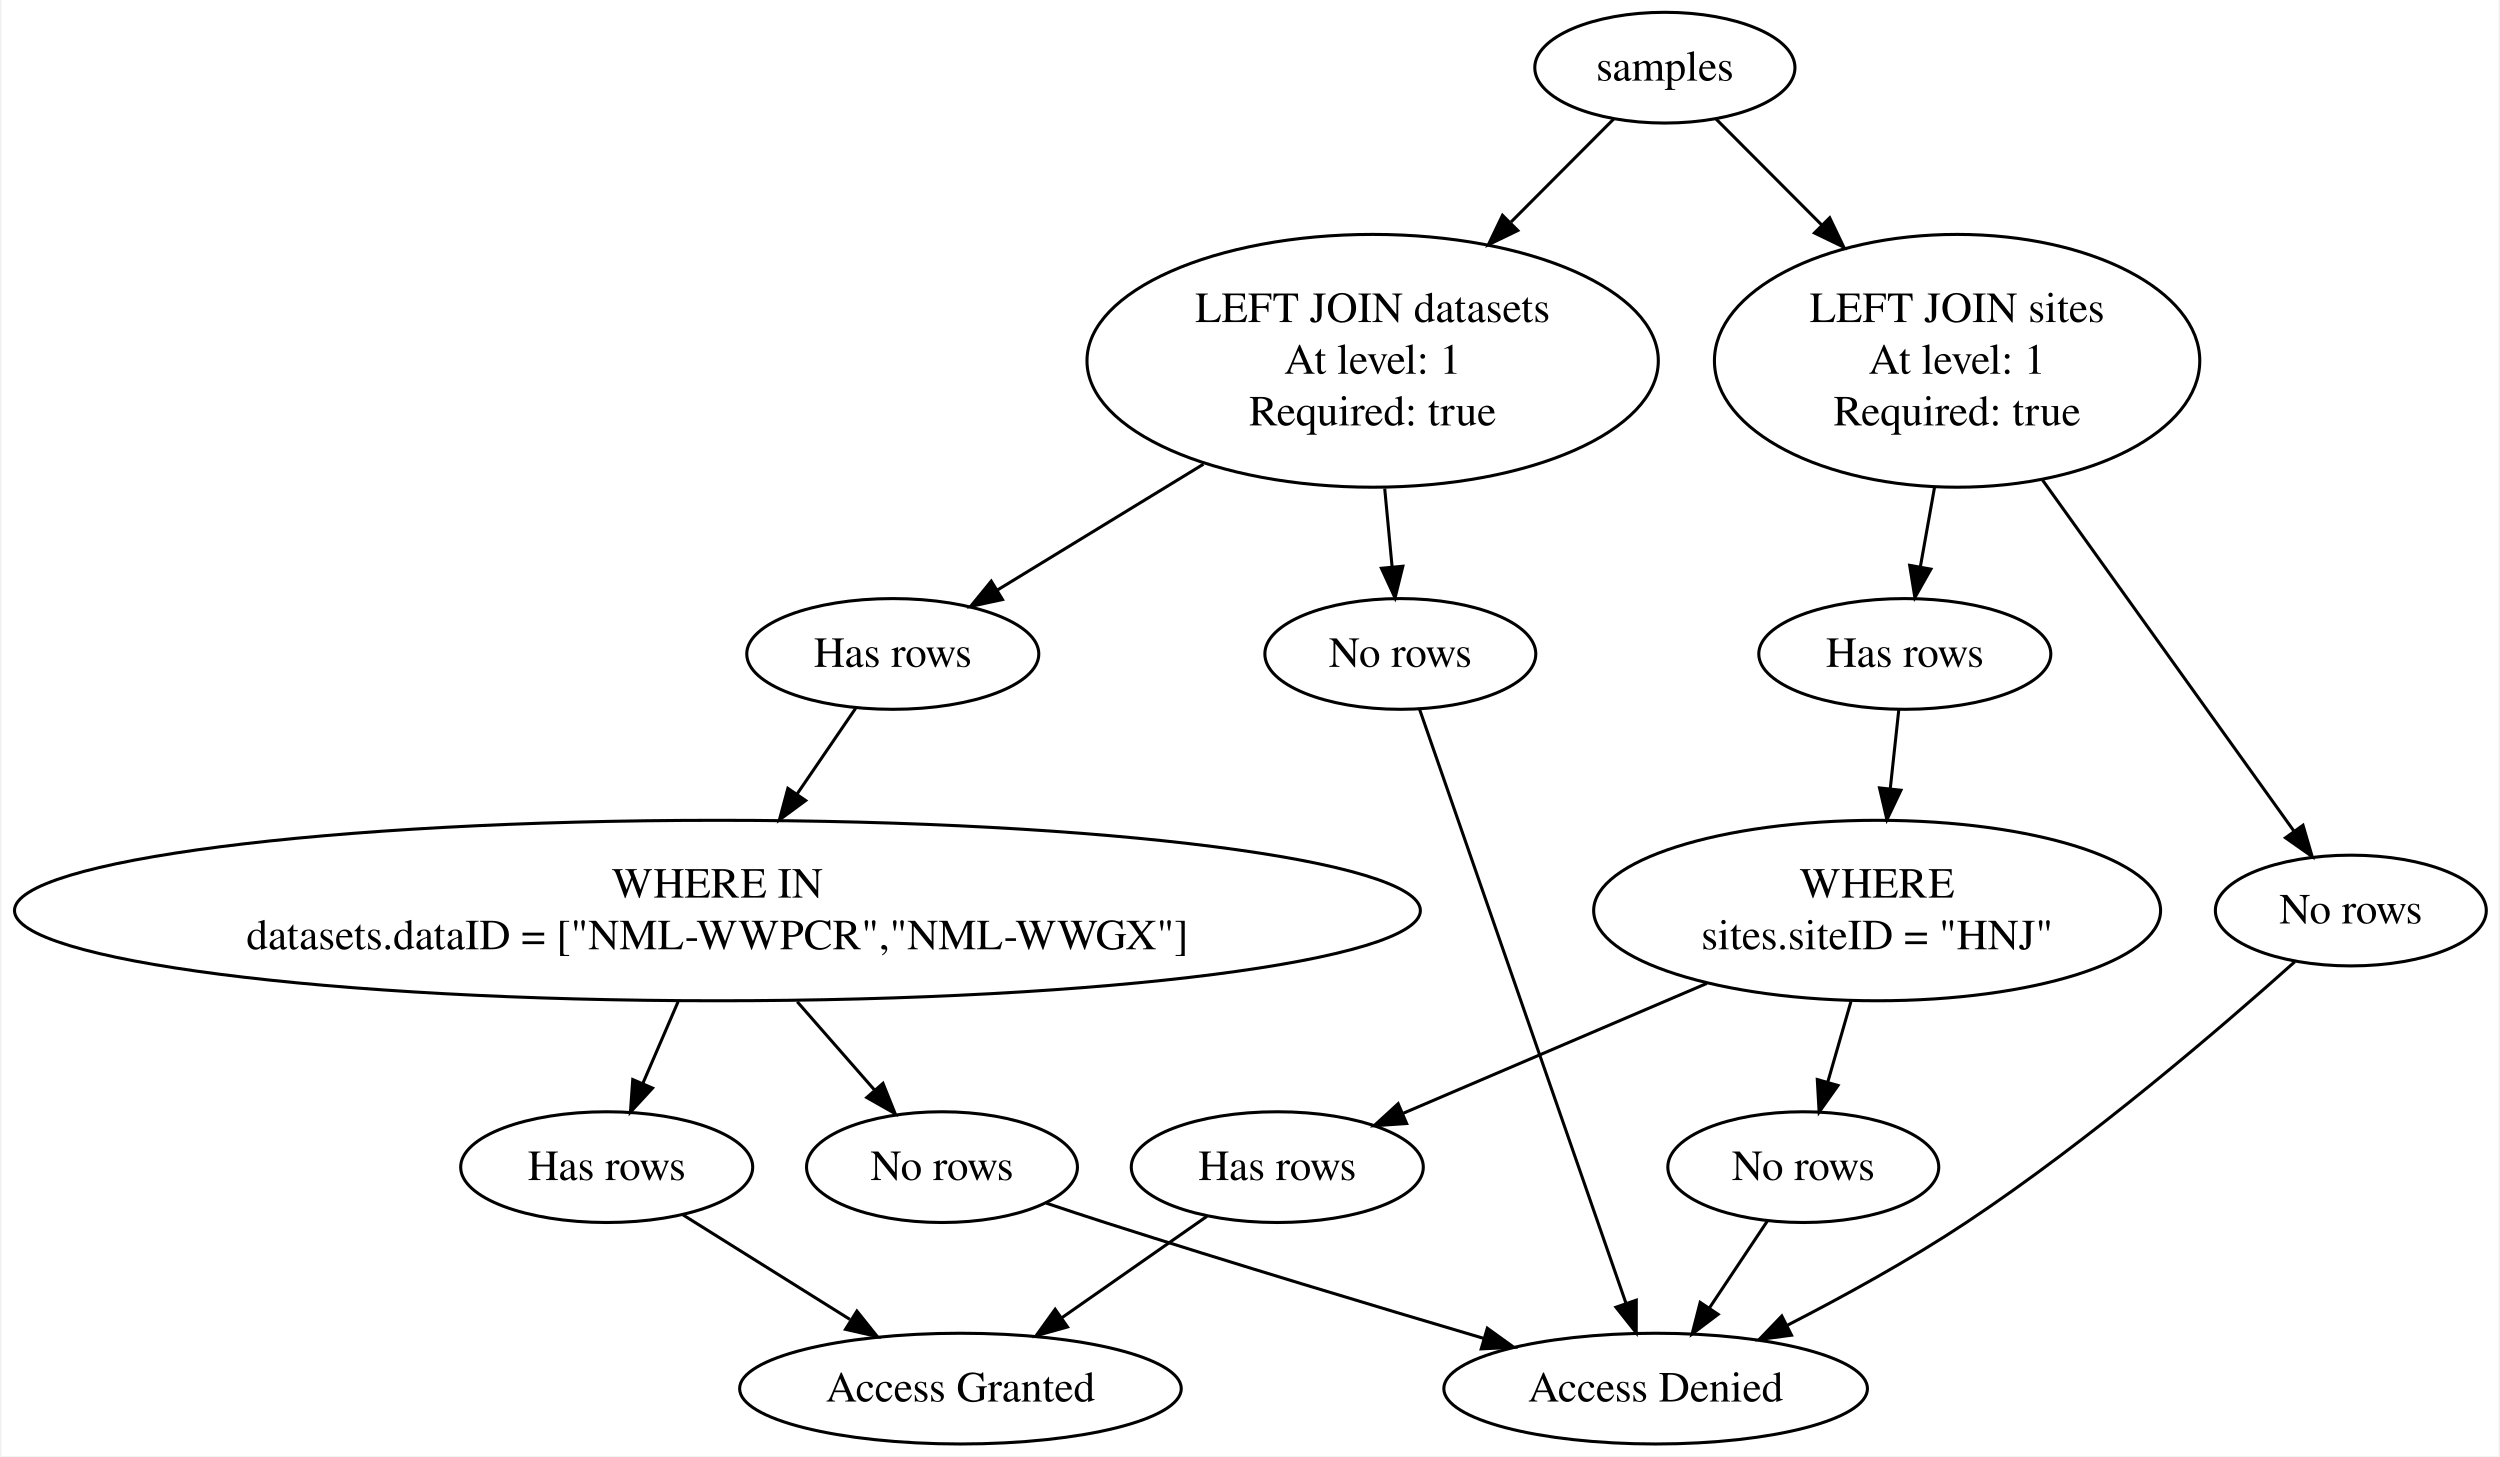
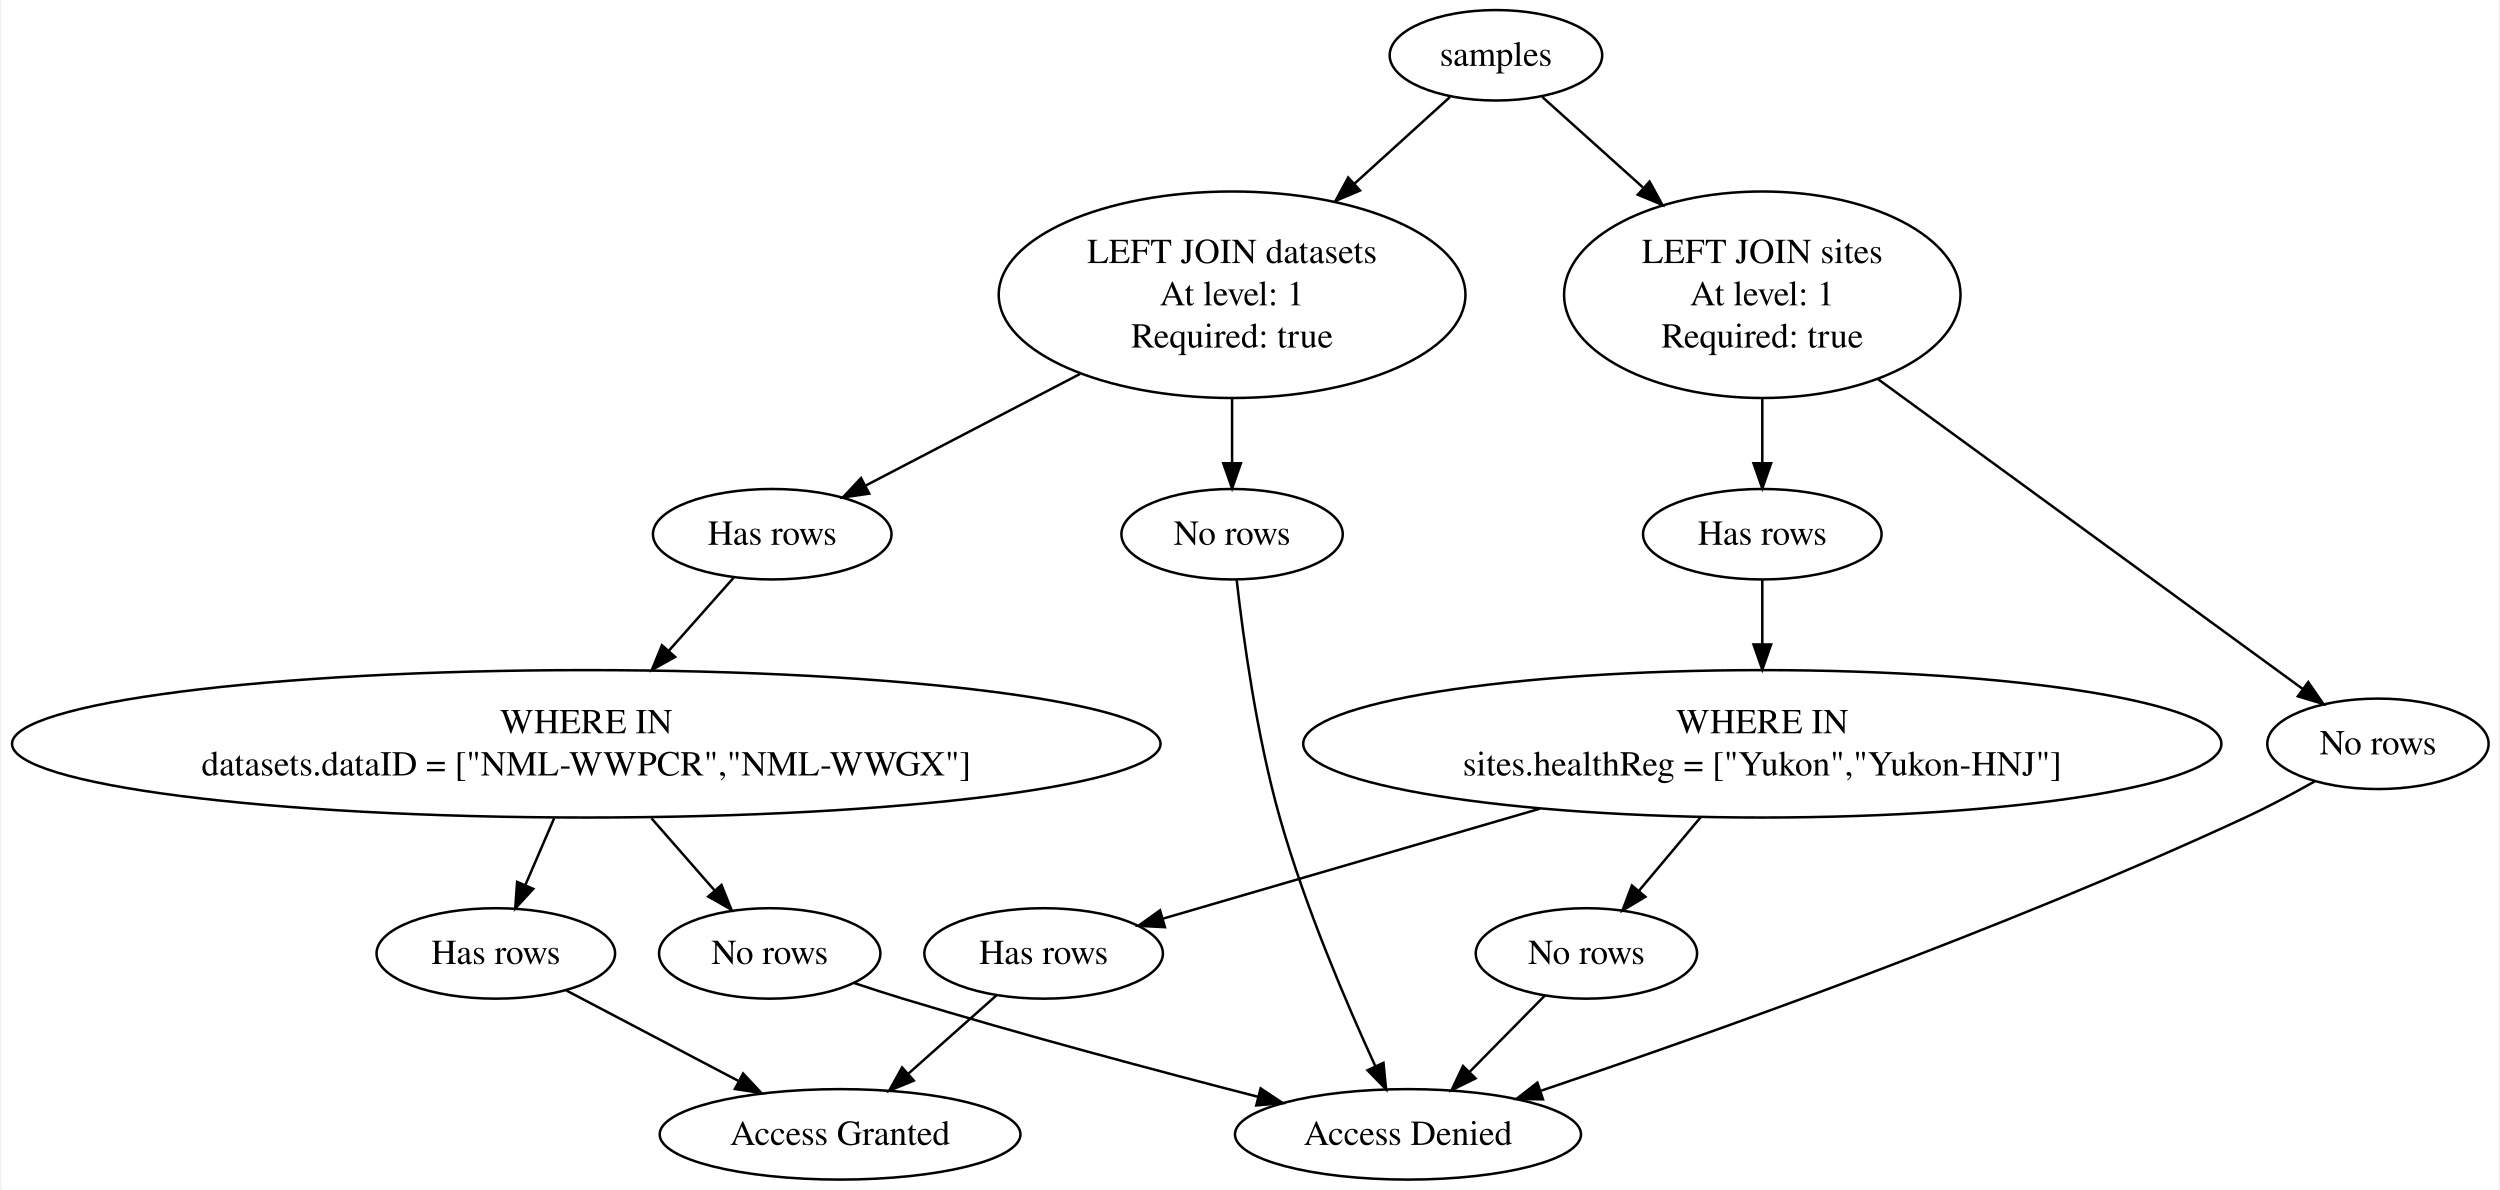
- <svg xmlns="http://www.w3.org/2000/svg" width="812pt" height="473pt" viewBox="0.00 0.00 811.78 473.42">
+ <svg xmlns="http://www.w3.org/2000/svg" width="994pt" height="473pt" viewBox="0.00 0.00 993.78 473.42">
  <g id="graph0" class="graph" transform="scale(1 1) rotate(0) translate(4 469.4214)">
-     <polygon fill="#ffffff" stroke="transparent" points="-4,4 -4,-469.421 807.781,-469.421 807.781,4 -4,4" />
+     <polygon fill="#ffffff" stroke="transparent" points="-4,4 -4,-469.421 989.781,-469.421 989.781,4 -4,4" />
    <g id="node1" class="node">
-       <ellipse fill="none" stroke="#000000" cx="536.76" cy="-447.421" rx="42.291" ry="18" />
-       <text text-anchor="middle" x="536.76" y="-443.221" font-family="Times,serif" font-size="14.00" fill="#000000">samples</text>
+       <ellipse fill="none" stroke="#000000" cx="590.76" cy="-447.421" rx="42.291" ry="18" />
+       <text text-anchor="middle" x="590.76" y="-443.221" font-family="Times,serif" font-size="14.00" fill="#000000">samples</text>
    </g>
    <g id="node2" class="node">
-       <ellipse fill="none" stroke="#000000" cx="631.76" cy="-352.126" rx="78.888" ry="41.091" />
-       <text text-anchor="middle" x="631.76" y="-364.726" font-family="Times,serif" font-size="14.00" fill="#000000">LEFT JOIN sites</text>
-       <text text-anchor="middle" x="631.76" y="-347.926" font-family="Times,serif" font-size="14.00" fill="#000000">At level: 1</text>
-       <text text-anchor="middle" x="631.76" y="-331.126" font-family="Times,serif" font-size="14.00" fill="#000000">Required: true</text>
+       <ellipse fill="none" stroke="#000000" cx="696.76" cy="-352.126" rx="78.888" ry="41.091" />
+       <text text-anchor="middle" x="696.76" y="-364.726" font-family="Times,serif" font-size="14.00" fill="#000000">LEFT JOIN sites</text>
+       <text text-anchor="middle" x="696.76" y="-347.926" font-family="Times,serif" font-size="14.00" fill="#000000">At level: 1</text>
+       <text text-anchor="middle" x="696.76" y="-331.126" font-family="Times,serif" font-size="14.00" fill="#000000">Required: true</text>
    </g>
    <g id="edge1" class="edge">
-       <path fill="none" stroke="#000000" d="M553.308,-430.822C562.907,-421.194 575.492,-408.569 587.764,-396.259" />
-       <polygon fill="#000000" stroke="#000000" points="590.347,-398.625 594.929,-389.072 585.39,-393.683 590.347,-398.625" />
+       <path fill="none" stroke="#000000" d="M609.224,-430.822C620.335,-420.834 635.032,-407.621 649.204,-394.88" />
+       <polygon fill="#000000" stroke="#000000" points="651.901,-397.162 656.997,-387.873 647.221,-391.956 651.901,-397.162" />
    </g>
    <g id="node10" class="node">
-       <ellipse fill="none" stroke="#000000" cx="441.76" cy="-352.126" rx="92.866" ry="41.091" />
-       <text text-anchor="middle" x="441.76" y="-364.726" font-family="Times,serif" font-size="14.00" fill="#000000">LEFT JOIN datasets</text>
-       <text text-anchor="middle" x="441.76" y="-347.926" font-family="Times,serif" font-size="14.00" fill="#000000">At level: 1</text>
-       <text text-anchor="middle" x="441.76" y="-331.126" font-family="Times,serif" font-size="14.00" fill="#000000">Required: true</text>
+       <ellipse fill="none" stroke="#000000" cx="485.76" cy="-352.126" rx="92.866" ry="41.091" />
+       <text text-anchor="middle" x="485.76" y="-364.726" font-family="Times,serif" font-size="14.00" fill="#000000">LEFT JOIN datasets</text>
+       <text text-anchor="middle" x="485.76" y="-347.926" font-family="Times,serif" font-size="14.00" fill="#000000">At level: 1</text>
+       <text text-anchor="middle" x="485.76" y="-331.126" font-family="Times,serif" font-size="14.00" fill="#000000">Required: true</text>
    </g>
    <g id="edge10" class="edge">
-       <path fill="none" stroke="#000000" d="M520.212,-430.822C510.879,-421.46 498.723,-409.266 486.776,-397.282" />
-       <polygon fill="#000000" stroke="#000000" points="488.931,-394.486 479.392,-389.875 483.973,-399.428 488.931,-394.486" />
+       <path fill="none" stroke="#000000" d="M572.471,-430.822C561.861,-421.194 547.951,-408.569 534.387,-396.259" />
+       <polygon fill="#000000" stroke="#000000" points="536.668,-393.602 526.91,-389.473 531.963,-398.786 536.668,-393.602" />
    </g>
    <g id="node3" class="node">
-       <ellipse fill="none" stroke="#000000" cx="614.76" cy="-256.831" rx="47.47" ry="18" />
-       <text text-anchor="middle" x="614.76" y="-252.631" font-family="Times,serif" font-size="14.00" fill="#000000">Has rows</text>
+       <ellipse fill="none" stroke="#000000" cx="696.76" cy="-256.831" rx="47.47" ry="18" />
+       <text text-anchor="middle" x="696.76" y="-252.631" font-family="Times,serif" font-size="14.00" fill="#000000">Has rows</text>
    </g>
    <g id="edge2" class="edge">
-       <path fill="none" stroke="#000000" d="M624.403,-310.883C622.855,-302.209 621.256,-293.247 619.816,-285.174" />
-       <polygon fill="#000000" stroke="#000000" points="623.234,-284.403 618.032,-275.173 616.343,-285.633 623.234,-284.403" />
+       <path fill="none" stroke="#000000" d="M696.76,-310.606C696.76,-302.054 696.76,-293.235 696.76,-285.274" />
+       <polygon fill="#000000" stroke="#000000" points="700.26,-285.057 696.76,-275.057 693.26,-285.057 700.26,-285.057" />
    </g>
    <g id="node9" class="node">
-       <ellipse fill="none" stroke="#000000" cx="759.76" cy="-173.416" rx="44.041" ry="18" />
-       <text text-anchor="middle" x="759.76" y="-169.216" font-family="Times,serif" font-size="14.00" fill="#000000">No rows</text>
+       <ellipse fill="none" stroke="#000000" cx="941.76" cy="-173.416" rx="44.041" ry="18" />
+       <text text-anchor="middle" x="941.76" y="-169.216" font-family="Times,serif" font-size="14.00" fill="#000000">No rows</text>
    </g>
    <g id="edge8" class="edge">
-       <path fill="none" stroke="#000000" d="M659.534,-313.349C684.295,-278.778 719.842,-229.148 741.276,-199.223" />
-       <polygon fill="#000000" stroke="#000000" points="744.209,-201.139 747.186,-190.971 738.518,-197.063 744.209,-201.139" />
+       <path fill="none" stroke="#000000" d="M742.843,-318.512C792.38,-282.378 869.678,-225.995 911.847,-195.235" />
+       <polygon fill="#000000" stroke="#000000" points="914.025,-197.979 920.042,-189.258 909.9,-192.323 914.025,-197.979" />
    </g>
    <g id="node4" class="node">
-       <ellipse fill="none" stroke="#000000" cx="605.76" cy="-173.416" rx="92.149" ry="29.331" />
-       <text text-anchor="middle" x="605.76" y="-177.616" font-family="Times,serif" font-size="14.00" fill="#000000">WHERE</text>
-       <text text-anchor="middle" x="605.76" y="-160.816" font-family="Times,serif" font-size="14.00" fill="#000000">sites.siteID = "HNJ"</text>
+       <ellipse fill="none" stroke="#000000" cx="696.76" cy="-173.416" rx="182.702" ry="29.331" />
+       <text text-anchor="middle" x="696.76" y="-177.616" font-family="Times,serif" font-size="14.00" fill="#000000">WHERE IN</text>
+       <text text-anchor="middle" x="696.76" y="-160.816" font-family="Times,serif" font-size="14.00" fill="#000000">sites.healthReg = ["Yukon","Yukon-HNJ"]</text>
    </g>
    <g id="edge3" class="edge">
-       <path fill="none" stroke="#000000" d="M612.807,-238.731C611.988,-231.142 611.002,-221.997 610.029,-212.986" />
-       <polygon fill="#000000" stroke="#000000" points="613.5,-212.526 608.948,-202.959 606.541,-213.277 613.5,-212.526" />
+       <path fill="none" stroke="#000000" d="M696.76,-238.731C696.76,-231.142 696.76,-221.997 696.76,-212.986" />
+       <polygon fill="#000000" stroke="#000000" points="700.26,-212.959 696.76,-202.959 693.26,-212.959 700.26,-212.959" />
    </g>
    <g id="node5" class="node">
      <ellipse fill="none" stroke="#000000" cx="410.76" cy="-90" rx="47.47" ry="18" />
      <text text-anchor="middle" x="410.76" y="-85.8" font-family="Times,serif" font-size="14.00" fill="#000000">Has rows</text>
    </g>
    <g id="edge4" class="edge">
-       <path fill="none" stroke="#000000" d="M550.403,-149.735C518.941,-136.277 480.23,-119.717 451.552,-107.45" />
-       <polygon fill="#000000" stroke="#000000" points="452.806,-104.18 442.236,-103.464 450.053,-110.615 452.806,-104.18" />
+       <path fill="none" stroke="#000000" d="M608.226,-147.594C558.667,-133.139 498.847,-115.692 458.127,-103.815" />
+       <polygon fill="#000000" stroke="#000000" points="459.04,-100.436 448.46,-100.996 457.08,-107.156 459.04,-100.436" />
    </g>
    <g id="node7" class="node">
-       <ellipse fill="none" stroke="#000000" cx="581.76" cy="-90" rx="44.041" ry="18" />
-       <text text-anchor="middle" x="581.76" y="-85.8" font-family="Times,serif" font-size="14.00" fill="#000000">No rows</text>
+       <ellipse fill="none" stroke="#000000" cx="626.76" cy="-90" rx="44.041" ry="18" />
+       <text text-anchor="middle" x="626.76" y="-85.8" font-family="Times,serif" font-size="14.00" fill="#000000">No rows</text>
    </g>
    <g id="edge6" class="edge">
-       <path fill="none" stroke="#000000" d="M597.231,-143.772C594.779,-135.249 592.115,-125.991 589.7,-117.597" />
-       <polygon fill="#000000" stroke="#000000" points="593.037,-116.537 586.909,-107.895 586.31,-118.473 593.037,-116.537" />
+       <path fill="none" stroke="#000000" d="M672.278,-144.241C664.227,-134.648 655.359,-124.079 647.605,-114.84" />
+       <polygon fill="#000000" stroke="#000000" points="650.236,-112.53 641.126,-107.12 644.873,-117.03 650.236,-112.53" />
    </g>
    <g id="node6" class="node">
-       <ellipse fill="none" stroke="#000000" cx="307.76" cy="-18" rx="71.787" ry="18" />
-       <text text-anchor="middle" x="307.76" y="-13.8" font-family="Times,serif" font-size="14.00" fill="#000000">Access Granted</text>
+       <ellipse fill="none" stroke="#000000" cx="329.76" cy="-18" rx="71.787" ry="18" />
+       <text text-anchor="middle" x="329.76" y="-13.8" font-family="Times,serif" font-size="14.00" fill="#000000">Access Granted</text>
    </g>
    <g id="edge5" class="edge">
-       <path fill="none" stroke="#000000" d="M387.901,-74.021C373.999,-64.303 356.015,-51.731 340.606,-40.961" />
-       <polygon fill="#000000" stroke="#000000" points="342.555,-38.052 332.353,-35.191 338.544,-43.789 342.555,-38.052" />
+       <path fill="none" stroke="#000000" d="M391.974,-73.301C381.569,-64.052 368.45,-52.391 356.945,-42.164" />
+       <polygon fill="#000000" stroke="#000000" points="359.09,-39.388 349.291,-35.36 354.439,-44.62 359.09,-39.388" />
    </g>
    <g id="node8" class="node">
-       <ellipse fill="none" stroke="#000000" cx="533.76" cy="-18" rx="68.858" ry="18" />
-       <text text-anchor="middle" x="533.76" y="-13.8" font-family="Times,serif" font-size="14.00" fill="#000000">Access Denied</text>
+       <ellipse fill="none" stroke="#000000" cx="555.76" cy="-18" rx="68.858" ry="18" />
+       <text text-anchor="middle" x="555.76" y="-13.8" font-family="Times,serif" font-size="14.00" fill="#000000">Access Denied</text>
    </g>
    <g id="edge7" class="edge">
-       <path fill="none" stroke="#000000" d="M570.141,-72.571C564.448,-64.031 557.475,-53.572 551.162,-44.103" />
-       <polygon fill="#000000" stroke="#000000" points="554.065,-42.148 545.606,-35.769 548.241,-46.031 554.065,-42.148" />
+       <path fill="none" stroke="#000000" d="M610.293,-73.301C601.414,-64.296 590.279,-53.005 580.39,-42.977" />
+       <polygon fill="#000000" stroke="#000000" points="582.642,-40.276 573.129,-35.613 577.658,-45.191 582.642,-40.276" />
    </g>
    <g id="edge9" class="edge">
-       <path fill="none" stroke="#000000" d="M741.561,-156.782C717.959,-135.659 675.032,-98.749 634.76,-72 616.34,-59.766 594.864,-47.97 576.462,-38.541" />
-       <polygon fill="#000000" stroke="#000000" points="577.932,-35.362 567.428,-33.974 574.774,-41.609 577.932,-35.362" />
+       <path fill="none" stroke="#000000" d="M916.538,-158.439C907.873,-153.558 898.021,-148.294 888.76,-144 792.351,-99.293 675.245,-57.806 608.724,-35.378" />
+       <polygon fill="#000000" stroke="#000000" points="609.483,-31.941 598.889,-32.077 607.256,-38.577 609.483,-31.941" />
    </g>
    <g id="node11" class="node">
-       <ellipse fill="none" stroke="#000000" cx="285.76" cy="-256.831" rx="47.47" ry="18" />
-       <text text-anchor="middle" x="285.76" y="-252.631" font-family="Times,serif" font-size="14.00" fill="#000000">Has rows</text>
+       <ellipse fill="none" stroke="#000000" cx="302.76" cy="-256.831" rx="47.47" ry="18" />
+       <text text-anchor="middle" x="302.76" y="-252.631" font-family="Times,serif" font-size="14.00" fill="#000000">Has rows</text>
    </g>
    <g id="edge11" class="edge">
-       <path fill="none" stroke="#000000" d="M386.76,-318.529C364.396,-304.867 339.26,-289.513 319.659,-277.539" />
-       <polygon fill="#000000" stroke="#000000" points="321.43,-274.52 311.072,-272.294 317.781,-280.493 321.43,-274.52" />
+       <path fill="none" stroke="#000000" d="M425.332,-320.659C397.083,-305.949 364.351,-288.904 339.821,-276.13" />
+       <polygon fill="#000000" stroke="#000000" points="341.334,-272.972 330.848,-271.458 338.101,-279.181 341.334,-272.972" />
    </g>
    <g id="node15" class="node">
-       <ellipse fill="none" stroke="#000000" cx="450.76" cy="-256.831" rx="44.041" ry="18" />
-       <text text-anchor="middle" x="450.76" y="-252.631" font-family="Times,serif" font-size="14.00" fill="#000000">No rows</text>
+       <ellipse fill="none" stroke="#000000" cx="485.76" cy="-256.831" rx="44.041" ry="18" />
+       <text text-anchor="middle" x="485.76" y="-252.631" font-family="Times,serif" font-size="14.00" fill="#000000">No rows</text>
    </g>
    <g id="edge17" class="edge">
-       <path fill="none" stroke="#000000" d="M445.681,-310.606C446.489,-302.054 447.322,-293.235 448.074,-285.274" />
-       <polygon fill="#000000" stroke="#000000" points="451.583,-285.342 449.039,-275.057 444.614,-284.684 451.583,-285.342" />
+       <path fill="none" stroke="#000000" d="M485.76,-310.606C485.76,-302.054 485.76,-293.235 485.76,-285.274" />
+       <polygon fill="#000000" stroke="#000000" points="489.26,-285.057 485.76,-275.057 482.26,-285.057 489.26,-285.057" />
    </g>
    <g id="node12" class="node">
      <ellipse fill="none" stroke="#000000" cx="228.76" cy="-173.416" rx="228.52" ry="29.331" />
      <text text-anchor="middle" x="228.76" y="-177.616" font-family="Times,serif" font-size="14.00" fill="#000000">WHERE IN</text>
      <text text-anchor="middle" x="228.76" y="-160.816" font-family="Times,serif" font-size="14.00" fill="#000000">datasets.dataID = ["NML-WWPCR","NML-WWGX"]</text>
    </g>
    <g id="edge12" class="edge">
-       <path fill="none" stroke="#000000" d="M273.672,-239.141C268.111,-231.003 261.286,-221.016 254.651,-211.306" />
-       <polygon fill="#000000" stroke="#000000" points="257.438,-209.18 248.906,-202.898 251.658,-213.129 257.438,-209.18" />
+       <path fill="none" stroke="#000000" d="M287.427,-239.548C279.938,-231.105 270.62,-220.602 261.632,-210.47" />
+       <polygon fill="#000000" stroke="#000000" points="264.112,-207.992 254.858,-202.834 258.876,-212.637 264.112,-207.992" />
    </g>
    <g id="node13" class="node">
      <ellipse fill="none" stroke="#000000" cx="192.76" cy="-90" rx="47.47" ry="18" />
      <text text-anchor="middle" x="192.76" y="-85.8" font-family="Times,serif" font-size="14.00" fill="#000000">Has rows</text>
    </g>
    <g id="edge13" class="edge">
      <path fill="none" stroke="#000000" d="M215.966,-143.772C212.248,-135.155 208.205,-125.787 204.551,-117.321" />
      <polygon fill="#000000" stroke="#000000" points="207.659,-115.689 200.483,-107.895 201.232,-118.463 207.659,-115.689" />
    </g>
    <g id="node14" class="node">
      <ellipse fill="none" stroke="#000000" cx="301.76" cy="-90" rx="44.041" ry="18" />
      <text text-anchor="middle" x="301.76" y="-85.8" font-family="Times,serif" font-size="14.00" fill="#000000">No rows</text>
    </g>
    <g id="edge15" class="edge">
      <path fill="none" stroke="#000000" d="M254.703,-143.772C262.944,-134.355 271.97,-124.04 279.894,-114.986" />
      <polygon fill="#000000" stroke="#000000" points="282.575,-117.238 286.526,-107.407 277.307,-112.628 282.575,-117.238" />
    </g>
    <g id="edge14" class="edge">
-       <path fill="none" stroke="#000000" d="M217.43,-74.554C233.279,-64.632 254.132,-51.576 271.809,-40.509" />
-       <polygon fill="#000000" stroke="#000000" points="274.101,-43.203 280.719,-34.93 270.386,-37.27 274.101,-43.203" />
+       <path fill="none" stroke="#000000" d="M220.815,-75.256C240.542,-64.888 267.242,-50.856 289.272,-39.278" />
+       <polygon fill="#000000" stroke="#000000" points="291.17,-42.235 298.394,-34.484 287.914,-36.038 291.17,-42.235" />
    </g>
    <g id="edge16" class="edge">
-       <path fill="none" stroke="#000000" d="M335.631,-78.303C341.975,-76.167 348.56,-73.987 354.76,-72 395.87,-58.822 442.577,-44.762 477.97,-34.293" />
-       <polygon fill="#000000" stroke="#000000" points="479.038,-37.627 487.639,-31.439 477.057,-30.914 479.038,-37.627" />
+       <path fill="none" stroke="#000000" d="M335.299,-78.243C341.734,-76.091 348.437,-73.921 354.76,-72 401.931,-57.67 455.914,-43.276 496.05,-32.957" />
+       <polygon fill="#000000" stroke="#000000" points="497.124,-36.295 505.944,-30.424 495.388,-29.514 497.124,-36.295" />
    </g>
    <g id="edge18" class="edge">
-       <path fill="none" stroke="#000000" d="M456.999,-238.88C471.359,-197.559 506.838,-95.469 524.064,-45.899" />
-       <polygon fill="#000000" stroke="#000000" points="527.472,-46.754 527.449,-36.16 520.86,-44.456 527.472,-46.754" />
+       <path fill="none" stroke="#000000" d="M487.595,-238.585C490.142,-216.048 495.513,-176.685 504.76,-144 514.685,-108.918 531.205,-70.291 542.745,-45.174" />
+       <polygon fill="#000000" stroke="#000000" points="546.003,-46.468 547.051,-35.925 539.657,-43.514 546.003,-46.468" />
    </g>
  </g>
</svg>
